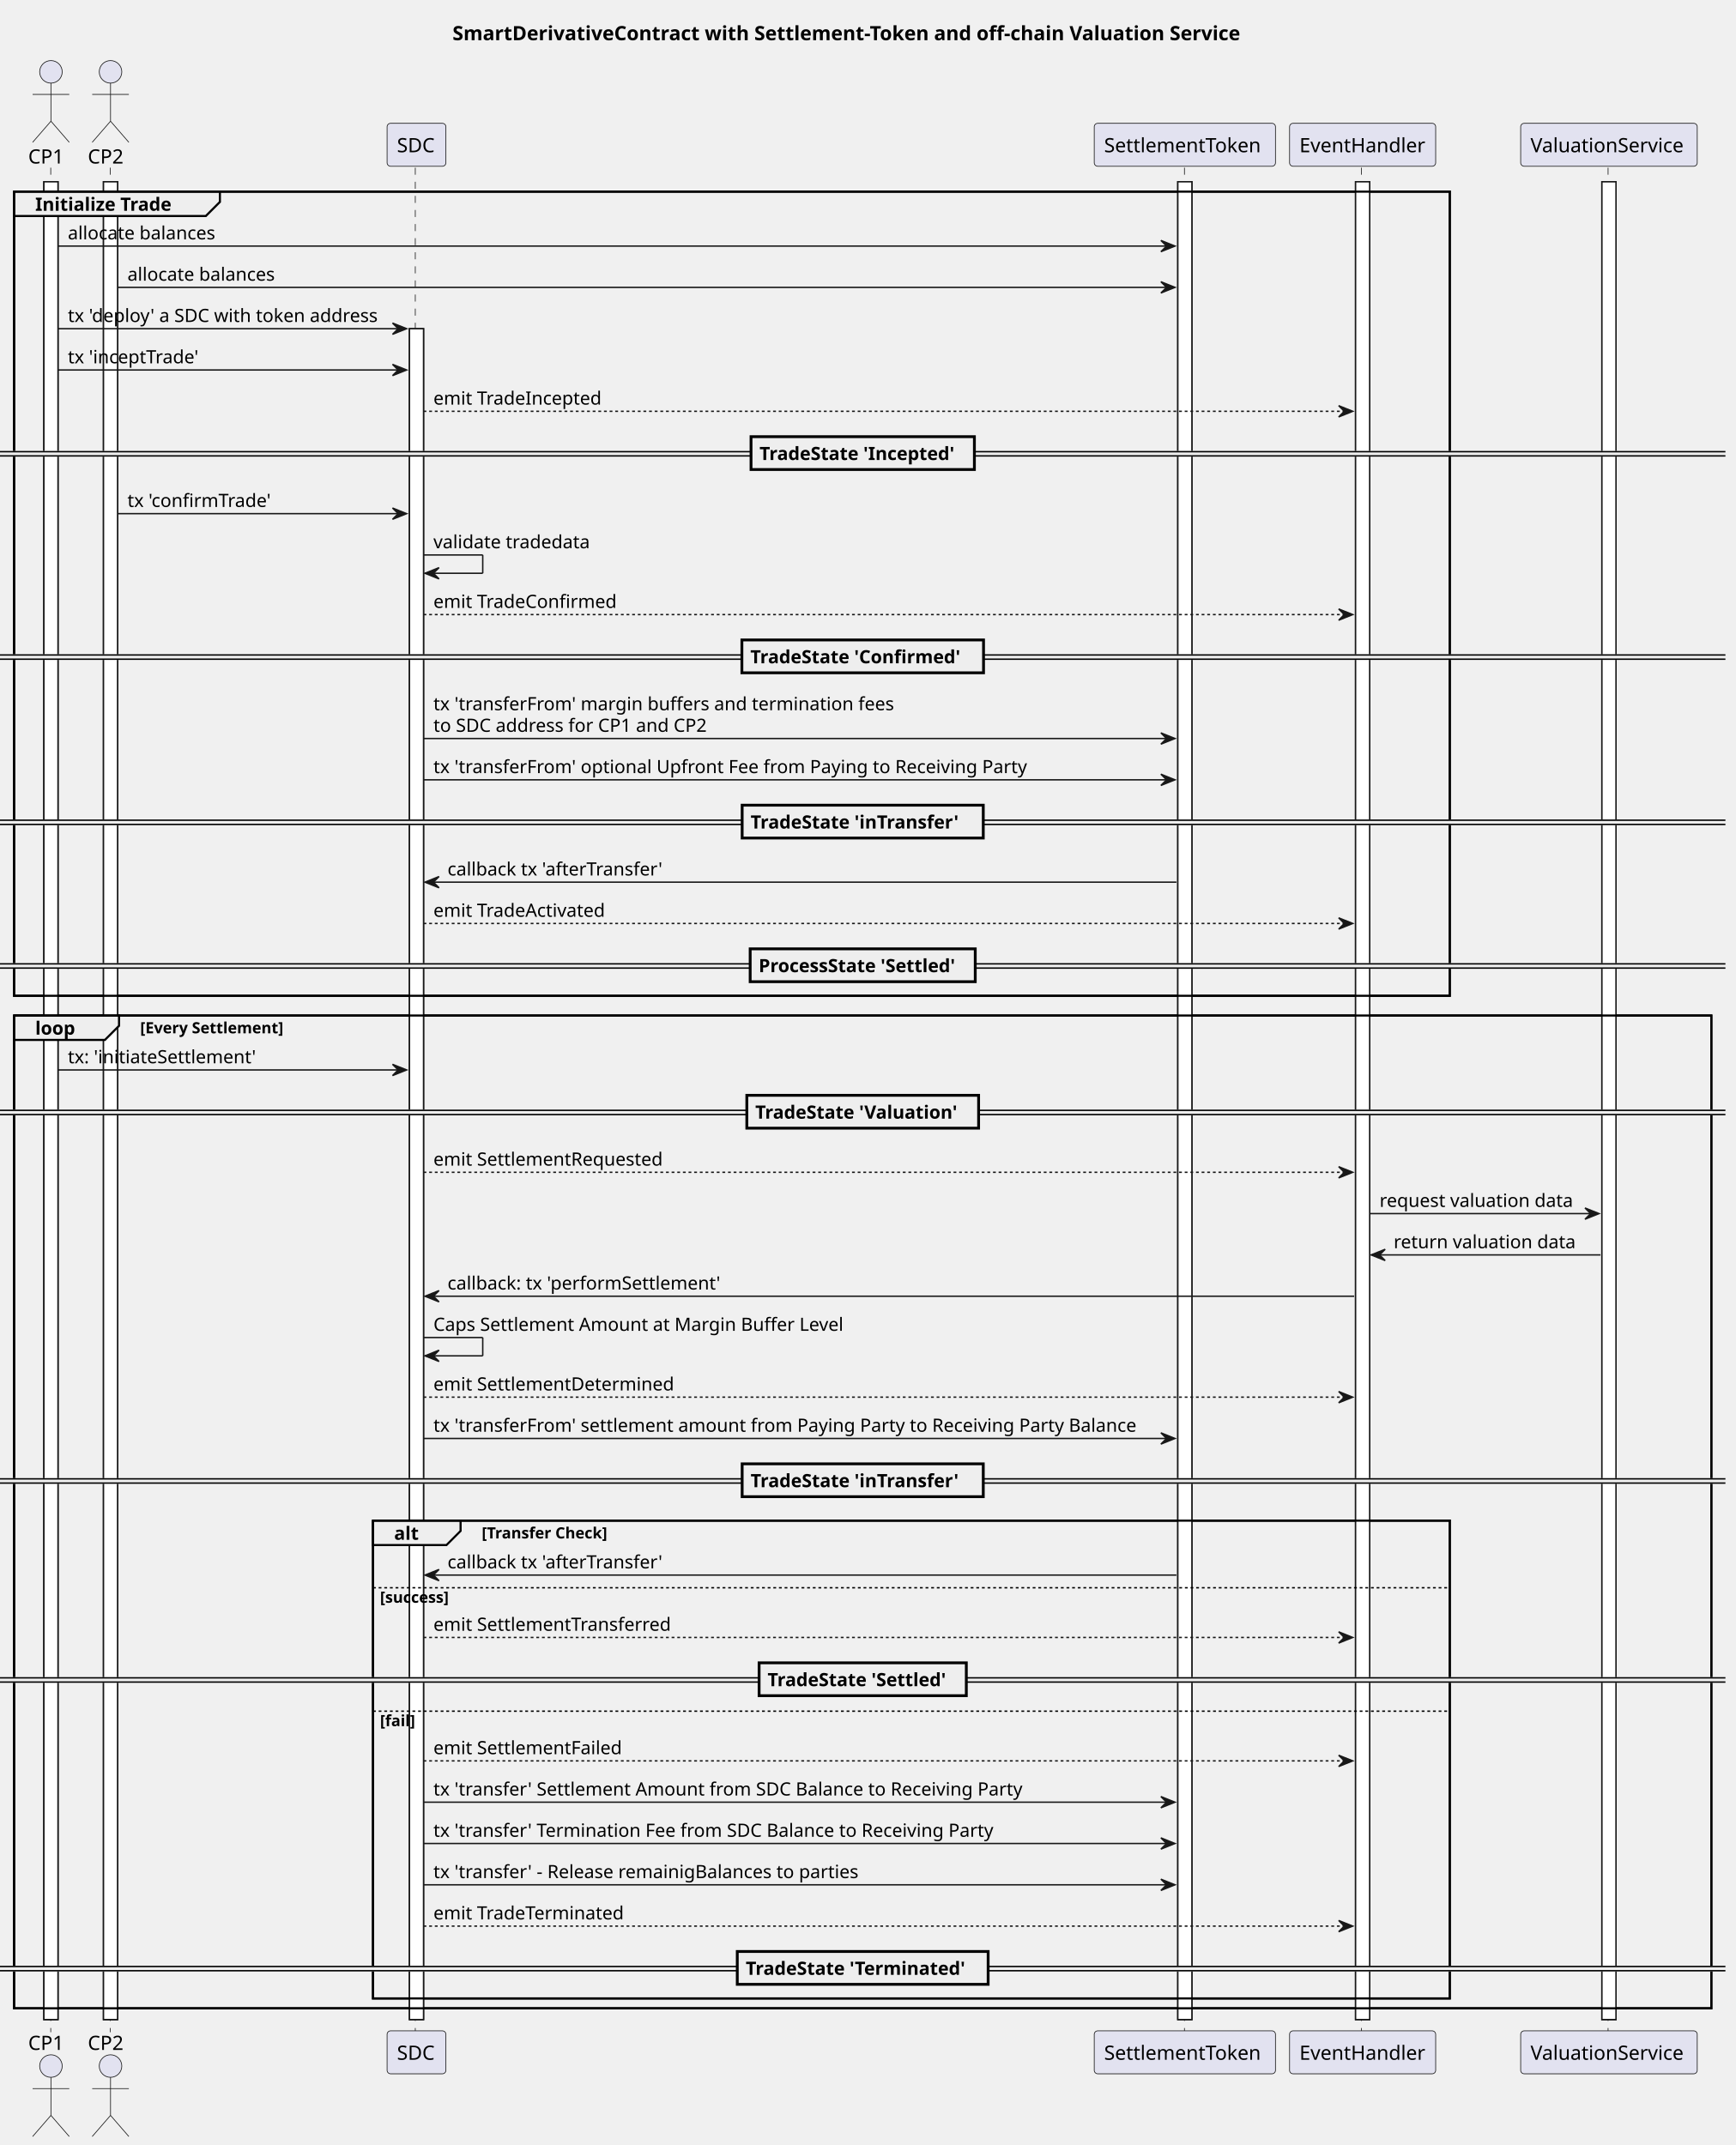
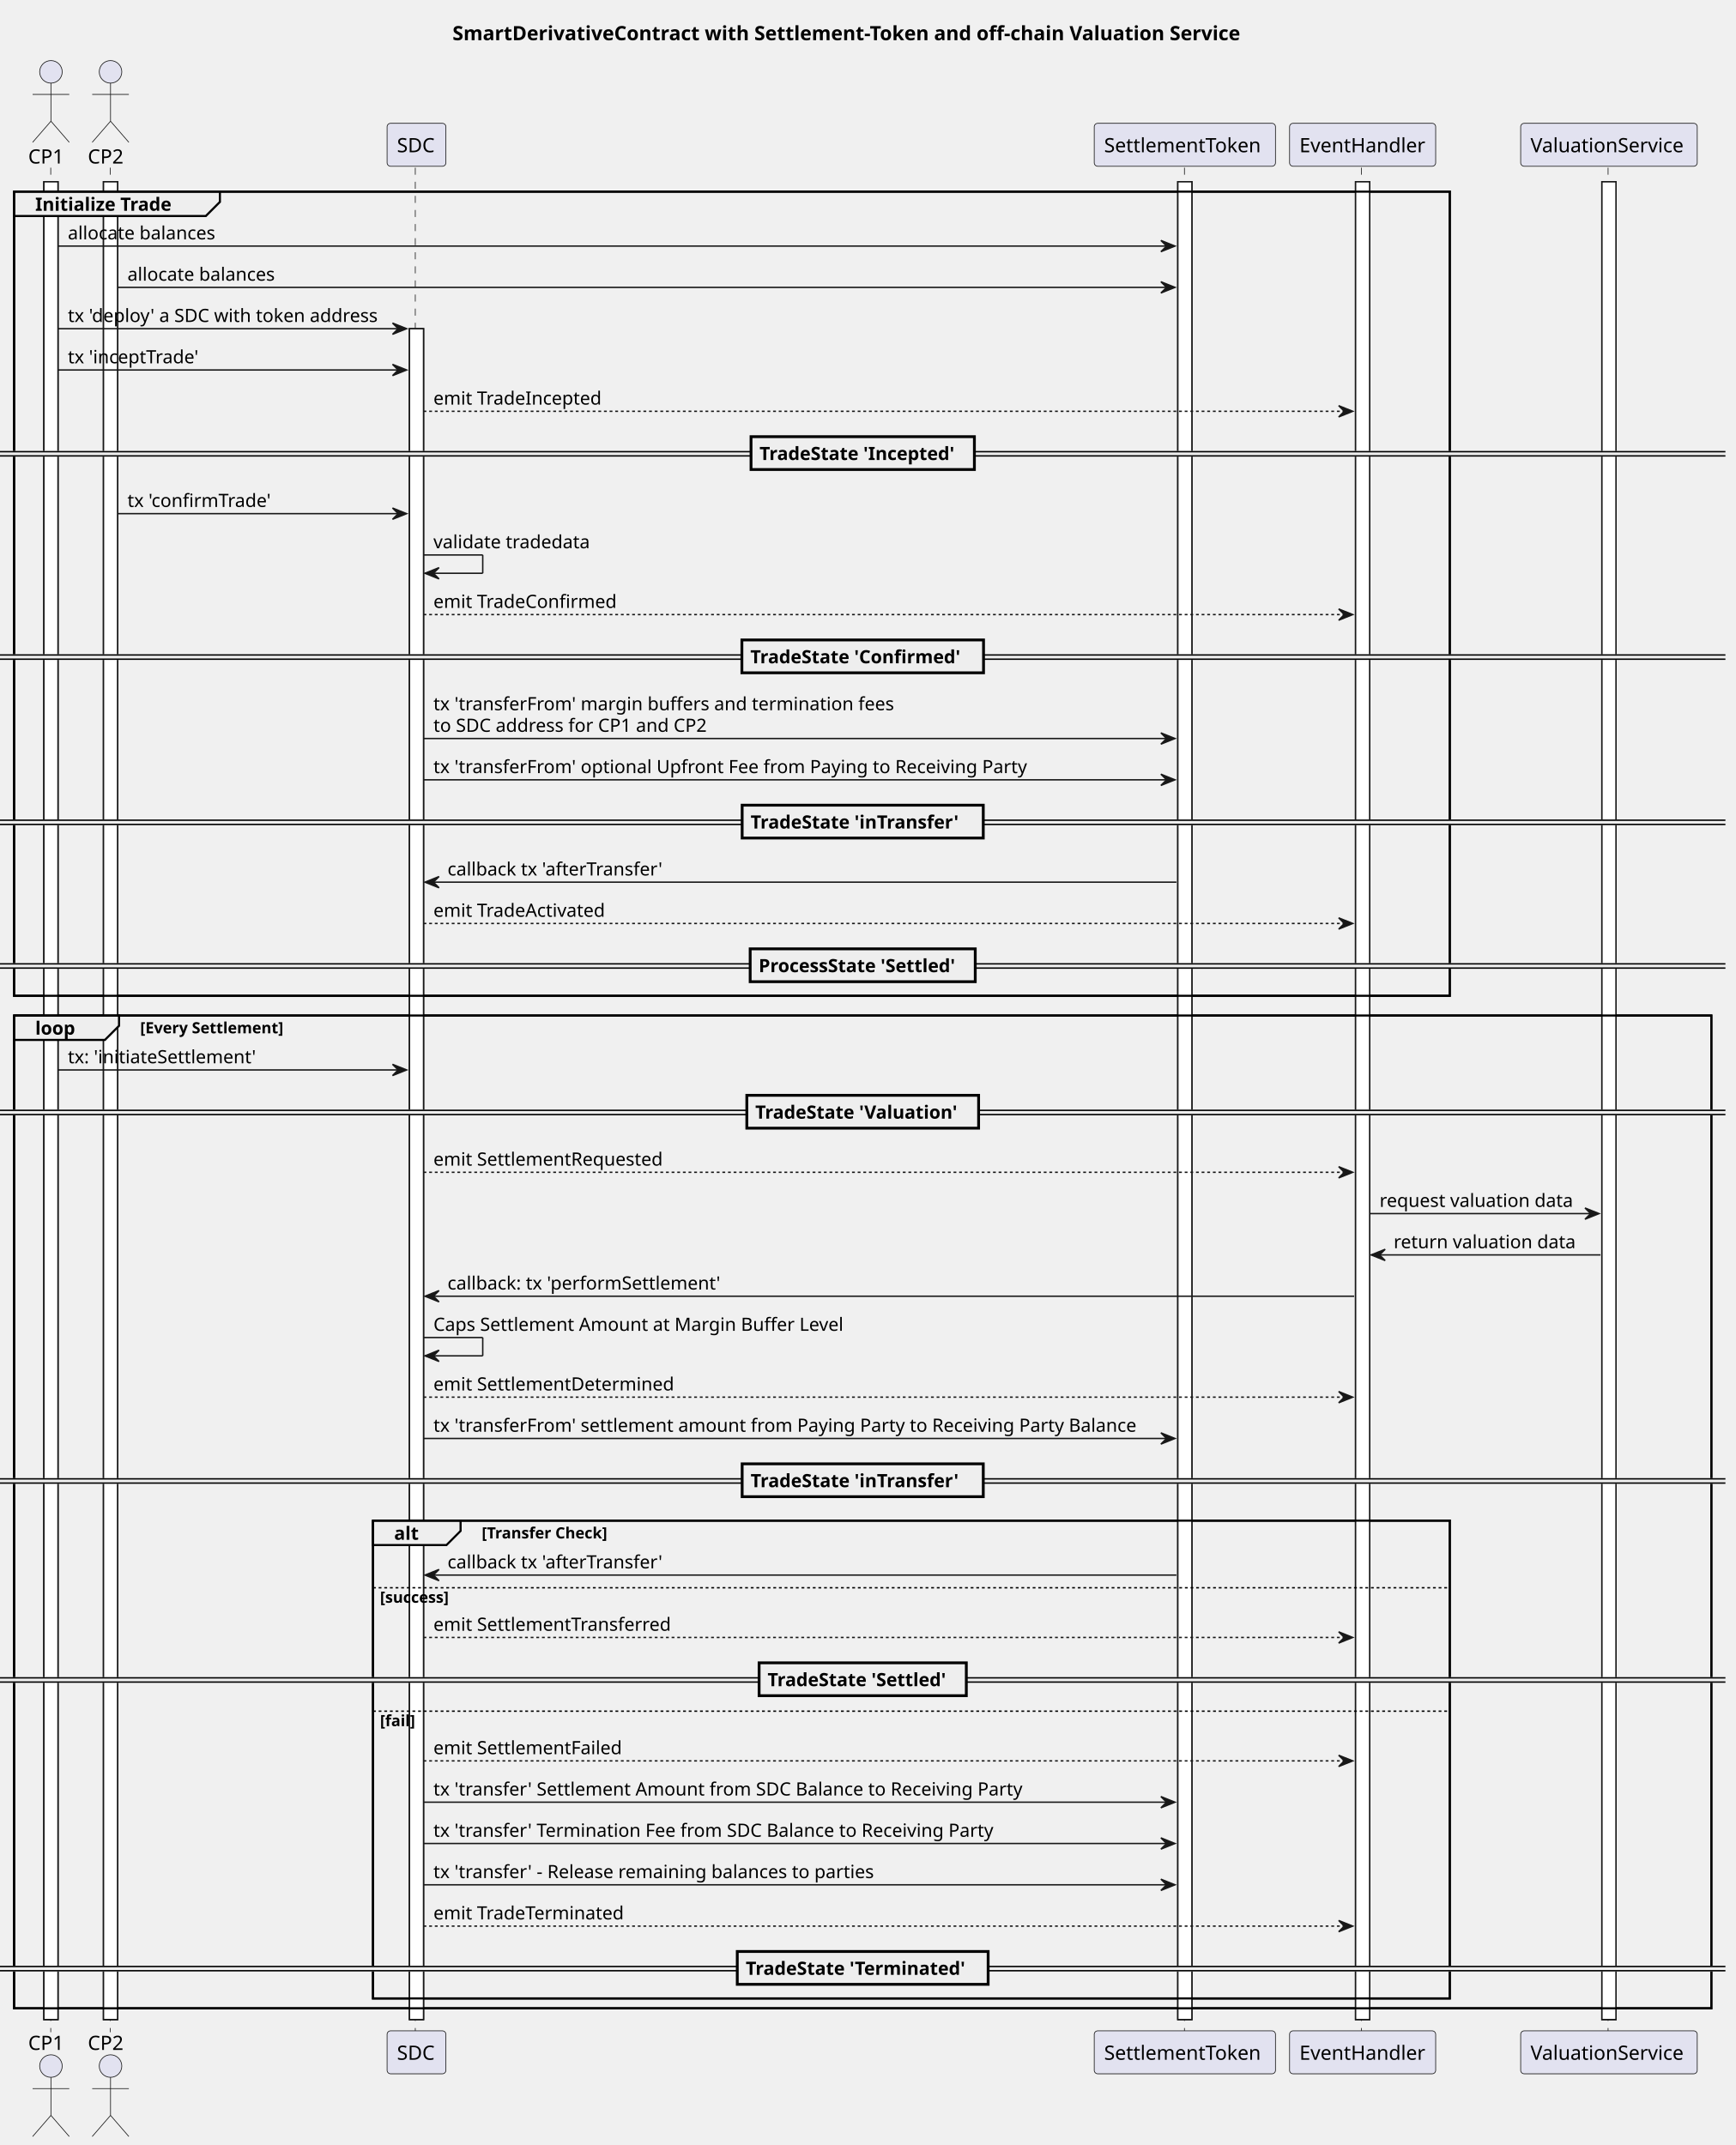
<svg xmlns="http://www.w3.org/2000/svg" contentStyleType="text/css" height="1522px" preserveAspectRatio="none" style="width:1231px;height:1522px;background:#FFFFFF;" version="1.1" viewBox="0 0 1231 1522" width="1231px" zoomAndPan="magnify">
  <defs />
  <g>
    <text fill="#000000" font-family="sans-serif" font-size="14" font-weight="bold" lengthAdjust="spacing" textLength="581.02" x="321.039" y="28.535">SmartDerivativeContract with Settlement-Token and off-chain Valuation Service</text>
    <rect fill="#FFFFFF" height="1304.022" style="stroke:#181818;stroke-width:1.0;" width="10" x="31.139" y="128.977" />
    <rect fill="#FFFFFF" height="1304.022" style="stroke:#181818;stroke-width:1.0;" width="10" x="73.416" y="128.977" />
    <rect fill="#FFFFFF" height="1199.779" style="stroke:#181818;stroke-width:1.0;" width="10" x="290.482" y="233.219" />
    <rect fill="#FFFFFF" height="1304.022" style="stroke:#181818;stroke-width:1.0;" width="10" x="835.596" y="128.977" />
    <rect fill="#FFFFFF" height="1304.022" style="stroke:#181818;stroke-width:1.0;" width="10" x="961.711" y="128.977" />
    <rect fill="#FFFFFF" height="1304.022" style="stroke:#181818;stroke-width:1.0;" width="10" x="1136.47" y="128.977" />
    <rect fill="none" height="570.59" style="stroke:#000000;stroke-width:1.5;" width="1018.538" x="10" y="135.977" />
    <rect fill="none" height="704.432" style="stroke:#000000;stroke-width:1.5;" width="1204.098" x="10" y="720.566" />
    <rect fill="none" height="339.016" style="stroke:#000000;stroke-width:1.5;" width="763.912" x="264.626" y="1078.982" />
    <line style="stroke:#181818;stroke-width:0.5;stroke-dasharray:5.0,5.0;" x1="36" x2="36" y1="118.977" y2="1441.998" />
    <line style="stroke:#181818;stroke-width:0.5;stroke-dasharray:5.0,5.0;" x1="78.277" x2="78.277" y1="118.977" y2="1441.998" />
    <line style="stroke:#181818;stroke-width:0.5;stroke-dasharray:5.0,5.0;" x1="294.626" x2="294.626" y1="118.977" y2="1441.998" />
    <line style="stroke:#181818;stroke-width:0.5;stroke-dasharray:5.0,5.0;" x1="840.307" x2="840.307" y1="118.977" y2="1441.998" />
    <line style="stroke:#181818;stroke-width:0.5;stroke-dasharray:5.0,5.0;" x1="965.884" x2="965.884" y1="118.977" y2="1441.998" />
    <line style="stroke:#181818;stroke-width:0.5;stroke-dasharray:5.0,5.0;" x1="1140.843" x2="1140.843" y1="118.977" y2="1441.998" />
    <text fill="#000000" font-family="sans-serif" font-size="14" lengthAdjust="spacing" textLength="26.277" x="20" y="116.023">CP1</text>
    <ellipse cx="36.139" cy="50.988" fill="#E2E2F0" rx="8" ry="8" style="stroke:#181818;stroke-width:0.5;" />
    <path d="M36.139,58.988 L36.139,85.988 M23.139,66.988 L49.139,66.988 M36.139,85.988 L23.139,100.988 M36.139,85.988 L49.139,100.988 " fill="none" style="stroke:#181818;stroke-width:0.5;" />
    <text fill="#000000" font-family="sans-serif" font-size="14" lengthAdjust="spacing" textLength="26.277" x="20" y="1454.533">CP1</text>
    <ellipse cx="36.139" cy="1465.986" fill="#E2E2F0" rx="8" ry="8" style="stroke:#181818;stroke-width:0.5;" />
    <path d="M36.139,1473.986 L36.139,1500.986 M23.139,1481.986 L49.139,1481.986 M36.139,1500.986 L23.139,1515.986 M36.139,1500.986 L49.139,1515.986 " fill="none" style="stroke:#181818;stroke-width:0.5;" />
    <text fill="#000000" font-family="sans-serif" font-size="14" lengthAdjust="spacing" textLength="26.277" x="62.277" y="116.023">CP2</text>
    <ellipse cx="78.416" cy="50.988" fill="#E2E2F0" rx="8" ry="8" style="stroke:#181818;stroke-width:0.5;" />
    <path d="M78.416,58.988 L78.416,85.988 M65.416,66.988 L91.416,66.988 M78.416,85.988 L65.416,100.988 M78.416,85.988 L91.416,100.988 " fill="none" style="stroke:#181818;stroke-width:0.5;" />
    <text fill="#000000" font-family="sans-serif" font-size="14" lengthAdjust="spacing" textLength="26.277" x="62.277" y="1454.533">CP2</text>
    <ellipse cx="78.416" cy="1465.986" fill="#E2E2F0" rx="8" ry="8" style="stroke:#181818;stroke-width:0.5;" />
    <path d="M78.416,1473.986 L78.416,1500.986 M65.416,1481.986 L91.416,1481.986 M78.416,1500.986 L65.416,1515.986 M78.416,1500.986 L91.416,1515.986 " fill="none" style="stroke:#181818;stroke-width:0.5;" />
    <rect fill="#E2E2F0" height="30.488" rx="2.5" ry="2.5" style="stroke:#181818;stroke-width:0.5;" width="41.713" x="274.626" y="87.488" />
    <text fill="#000000" font-family="sans-serif" font-size="14" lengthAdjust="spacing" textLength="27.713" x="281.626" y="108.023">SDC</text>
    <rect fill="#E2E2F0" height="30.488" rx="2.5" ry="2.5" style="stroke:#181818;stroke-width:0.5;" width="41.713" x="274.626" y="1440.998" />
    <text fill="#000000" font-family="sans-serif" font-size="14" lengthAdjust="spacing" textLength="27.713" x="281.626" y="1461.533">SDC</text>
    <rect fill="#E2E2F0" height="30.488" rx="2.5" ry="2.5" style="stroke:#181818;stroke-width:0.5;" width="128.577" x="776.307" y="87.488" />
    <text fill="#000000" font-family="sans-serif" font-size="14" lengthAdjust="spacing" textLength="114.577" x="783.307" y="108.023">SettlementToken</text>
    <rect fill="#E2E2F0" height="30.488" rx="2.5" ry="2.5" style="stroke:#181818;stroke-width:0.5;" width="128.577" x="776.307" y="1440.998" />
    <text fill="#000000" font-family="sans-serif" font-size="14" lengthAdjust="spacing" textLength="114.577" x="783.307" y="1461.533">SettlementToken</text>
    <rect fill="#E2E2F0" height="30.488" rx="2.5" ry="2.5" style="stroke:#181818;stroke-width:0.5;" width="103.653" x="914.884" y="87.488" />
    <text fill="#000000" font-family="sans-serif" font-size="14" lengthAdjust="spacing" textLength="89.653" x="921.884" y="108.023">EventHandler</text>
    <rect fill="#E2E2F0" height="30.488" rx="2.5" ry="2.5" style="stroke:#181818;stroke-width:0.5;" width="103.653" x="914.884" y="1440.998" />
    <text fill="#000000" font-family="sans-serif" font-size="14" lengthAdjust="spacing" textLength="89.653" x="921.884" y="1461.533">EventHandler</text>
    <rect fill="#E2E2F0" height="30.488" rx="2.5" ry="2.5" style="stroke:#181818;stroke-width:0.5;" width="125.255" x="1078.843" y="87.488" />
    <text fill="#000000" font-family="sans-serif" font-size="14" lengthAdjust="spacing" textLength="111.255" x="1085.843" y="108.023">ValuationService</text>
    <rect fill="#E2E2F0" height="30.488" rx="2.5" ry="2.5" style="stroke:#181818;stroke-width:0.5;" width="125.255" x="1078.843" y="1440.998" />
    <text fill="#000000" font-family="sans-serif" font-size="14" lengthAdjust="spacing" textLength="111.255" x="1085.843" y="1461.533">ValuationService</text>
    <rect fill="#FFFFFF" height="1304.022" style="stroke:#181818;stroke-width:1.0;" width="10" x="31.139" y="128.977" />
    <rect fill="#FFFFFF" height="1304.022" style="stroke:#181818;stroke-width:1.0;" width="10" x="73.416" y="128.977" />
    <rect fill="#FFFFFF" height="1199.779" style="stroke:#181818;stroke-width:1.0;" width="10" x="290.482" y="233.219" />
    <rect fill="#FFFFFF" height="1304.022" style="stroke:#181818;stroke-width:1.0;" width="10" x="835.596" y="128.977" />
    <rect fill="#FFFFFF" height="1304.022" style="stroke:#181818;stroke-width:1.0;" width="10" x="961.711" y="128.977" />
    <rect fill="#FFFFFF" height="1304.022" style="stroke:#181818;stroke-width:1.0;" width="10" x="1136.47" y="128.977" />
    <path d="M10,135.977 L156.004,135.977 L156.004,143.287 L146.004,153.287 L10,153.287 L10,135.977 " fill="#EEEEEE" style="stroke:#000000;stroke-width:1.5;" />
    <rect fill="none" height="570.59" style="stroke:#000000;stroke-width:1.5;" width="1018.538" x="10" y="135.977" />
    <text fill="#000000" font-family="sans-serif" font-size="13" font-weight="bold" lengthAdjust="spacing" textLength="101.004" x="25" y="149.545">Initialize Trade</text>
    <polygon fill="#181818" points="823.596,170.598,833.596,174.598,823.596,178.598,827.596,174.598" style="stroke:#181818;stroke-width:1.0;" />
    <line style="stroke:#181818;stroke-width:1.0;" x1="41.139" x2="829.596" y1="174.598" y2="174.598" />
    <text fill="#000000" font-family="sans-serif" font-size="13" lengthAdjust="spacing" textLength="107.631" x="48.139" y="169.856">allocate balances</text>
    <polygon fill="#181818" points="823.596,199.908,833.596,203.908,823.596,207.908,827.596,203.908" style="stroke:#181818;stroke-width:1.0;" />
    <line style="stroke:#181818;stroke-width:1.0;" x1="83.416" x2="829.596" y1="203.908" y2="203.908" />
    <text fill="#000000" font-family="sans-serif" font-size="13" lengthAdjust="spacing" textLength="107.631" x="90.416" y="199.166">allocate balances</text>
    <polygon fill="#181818" points="278.482,229.219,288.482,233.219,278.482,237.219,282.482,233.219" style="stroke:#181818;stroke-width:1.0;" />
    <line style="stroke:#181818;stroke-width:1.0;" x1="41.139" x2="284.482" y1="233.219" y2="233.219" />
    <text fill="#000000" font-family="sans-serif" font-size="13" lengthAdjust="spacing" textLength="230.344" x="48.139" y="228.477">tx 'deploy' a SDC with token address</text>
    <polygon fill="#181818" points="278.482,258.529,288.482,262.529,278.482,266.529,282.482,262.529" style="stroke:#181818;stroke-width:1.0;" />
    <line style="stroke:#181818;stroke-width:1.0;" x1="41.139" x2="284.482" y1="262.529" y2="262.529" />
    <text fill="#000000" font-family="sans-serif" font-size="13" lengthAdjust="spacing" textLength="97.817" x="48.139" y="257.787">tx 'inceptTrade'</text>
    <polygon fill="#181818" points="949.711,287.84,959.711,291.84,949.711,295.84,953.711,291.84" style="stroke:#181818;stroke-width:1.0;" />
    <line style="stroke:#181818;stroke-width:1.0;stroke-dasharray:2.0,2.0;" x1="300.482" x2="955.711" y1="291.84" y2="291.84" />
    <text fill="#000000" font-family="sans-serif" font-size="13" lengthAdjust="spacing" textLength="122.44" x="307.482" y="287.098">emit TradeIncepted</text>
    <rect fill="#EEEEEE" height="3" style="stroke:#EEEEEE;stroke-width:1.0;" width="1224.098" x="0" y="320.495" />
    <line style="stroke:#000000;stroke-width:1.0;" x1="0" x2="1224.098" y1="320.495" y2="320.495" />
    <line style="stroke:#000000;stroke-width:1.0;" x1="0" x2="1224.098" y1="323.495" y2="323.495" />
    <rect fill="#EEEEEE" height="23.311" style="stroke:#000000;stroke-width:2.0;" width="158.466" x="532.816" y="309.84" />
    <text fill="#000000" font-family="sans-serif" font-size="13" font-weight="bold" lengthAdjust="spacing" textLength="140.182" x="538.816" y="326.408">TradeState 'Incepted'</text>
    <polygon fill="#181818" points="278.482,360.461,288.482,364.461,278.482,368.461,282.482,364.461" style="stroke:#181818;stroke-width:1.0;" />
    <line style="stroke:#181818;stroke-width:1.0;" x1="83.416" x2="284.482" y1="364.461" y2="364.461" />
    <text fill="#000000" font-family="sans-serif" font-size="13" lengthAdjust="spacing" textLength="107.751" x="90.416" y="359.719">tx 'confirmTrade'</text>
    <line style="stroke:#181818;stroke-width:1.0;" x1="300.482" x2="342.482" y1="393.772" y2="393.772" />
    <line style="stroke:#181818;stroke-width:1.0;" x1="342.482" x2="342.482" y1="393.772" y2="406.772" />
    <line style="stroke:#181818;stroke-width:1.0;" x1="301.482" x2="342.482" y1="406.772" y2="406.772" />
    <polygon fill="#181818" points="311.482,402.772,301.482,406.772,311.482,410.772,307.482,406.772" style="stroke:#181818;stroke-width:1.0;" />
    <text fill="#000000" font-family="sans-serif" font-size="13" lengthAdjust="spacing" textLength="113.191" x="307.482" y="389.029">validate tradedata</text>
    <polygon fill="#181818" points="949.711,432.082,959.711,436.082,949.711,440.082,953.711,436.082" style="stroke:#181818;stroke-width:1.0;" />
    <line style="stroke:#181818;stroke-width:1.0;stroke-dasharray:2.0,2.0;" x1="300.482" x2="955.711" y1="436.082" y2="436.082" />
    <text fill="#000000" font-family="sans-serif" font-size="13" lengthAdjust="spacing" textLength="134.723" x="307.482" y="431.34">emit TradeConfirmed</text>
    <rect fill="#EEEEEE" height="3" style="stroke:#EEEEEE;stroke-width:1.0;" width="1224.098" x="0" y="464.737" />
    <line style="stroke:#000000;stroke-width:1.0;" x1="0" x2="1224.098" y1="464.737" y2="464.737" />
    <line style="stroke:#000000;stroke-width:1.0;" x1="0" x2="1224.098" y1="467.737" y2="467.737" />
    <rect fill="#EEEEEE" height="23.311" style="stroke:#000000;stroke-width:2.0;" width="171.435" x="526.332" y="454.082" />
    <text fill="#000000" font-family="sans-serif" font-size="13" font-weight="bold" lengthAdjust="spacing" textLength="153.15" x="532.332" y="470.65">TradeState 'Confirmed'</text>
    <polygon fill="#181818" points="823.596,520.014,833.596,524.014,823.596,528.014,827.596,524.014" style="stroke:#181818;stroke-width:1.0;" />
    <line style="stroke:#181818;stroke-width:1.0;" x1="300.482" x2="829.596" y1="524.014" y2="524.014" />
    <text fill="#000000" font-family="sans-serif" font-size="13" lengthAdjust="spacing" textLength="337.403" x="307.482" y="503.961">tx 'transferFrom' margin buffers and termination fees</text>
    <text fill="#000000" font-family="sans-serif" font-size="13" lengthAdjust="spacing" textLength="202.935" x="307.482" y="519.271">to SDC address for CP1 and CP2</text>
    <polygon fill="#181818" points="823.596,549.324,833.596,553.324,823.596,557.324,827.596,553.324" style="stroke:#181818;stroke-width:1.0;" />
    <line style="stroke:#181818;stroke-width:1.0;" x1="300.482" x2="829.596" y1="553.324" y2="553.324" />
    <text fill="#000000" font-family="sans-serif" font-size="13" lengthAdjust="spacing" textLength="434.332" x="307.482" y="548.582">tx 'transferFrom' optional Upfront Fee from Paying to Receiving Party</text>
    <rect fill="#EEEEEE" height="3" style="stroke:#EEEEEE;stroke-width:1.0;" width="1224.098" x="0" y="581.98" />
    <line style="stroke:#000000;stroke-width:1.0;" x1="0" x2="1224.098" y1="581.98" y2="581.98" />
    <line style="stroke:#000000;stroke-width:1.0;" x1="0" x2="1224.098" y1="584.98" y2="584.98" />
    <rect fill="#EEEEEE" height="23.311" style="stroke:#000000;stroke-width:2.0;" width="171.06" x="526.519" y="571.324" />
    <text fill="#000000" font-family="sans-serif" font-size="13" font-weight="bold" lengthAdjust="spacing" textLength="152.775" x="532.519" y="587.893">TradeState 'inTransfer'</text>
    <polygon fill="#181818" points="311.482,621.945,301.482,625.945,311.482,629.945,307.482,625.945" style="stroke:#181818;stroke-width:1.0;" />
    <line style="stroke:#181818;stroke-width:1.0;" x1="305.482" x2="834.596" y1="625.945" y2="625.945" />
    <text fill="#000000" font-family="sans-serif" font-size="13" lengthAdjust="spacing" textLength="160.126" x="317.482" y="621.203">callback tx 'afterTransfer'</text>
    <polygon fill="#181818" points="949.711,651.256,959.711,655.256,949.711,659.256,953.711,655.256" style="stroke:#181818;stroke-width:1.0;" />
    <line style="stroke:#181818;stroke-width:1.0;stroke-dasharray:2.0,2.0;" x1="300.482" x2="955.711" y1="655.256" y2="655.256" />
    <text fill="#000000" font-family="sans-serif" font-size="13" lengthAdjust="spacing" textLength="126.699" x="307.482" y="650.514">emit TradeActivated</text>
    <rect fill="#EEEEEE" height="3" style="stroke:#EEEEEE;stroke-width:1.0;" width="1224.098" x="0" y="683.911" />
    <line style="stroke:#000000;stroke-width:1.0;" x1="0" x2="1224.098" y1="683.911" y2="683.911" />
    <line style="stroke:#000000;stroke-width:1.0;" x1="0" x2="1224.098" y1="686.911" y2="686.911" />
    <rect fill="#EEEEEE" height="23.311" style="stroke:#000000;stroke-width:2.0;" width="159.679" x="532.21" y="673.256" />
    <text fill="#000000" font-family="sans-serif" font-size="13" font-weight="bold" lengthAdjust="spacing" textLength="141.394" x="538.21" y="689.824">ProcessState 'Settled'</text>
    <path d="M10,720.566 L84.447,720.566 L84.447,727.877 L74.447,737.877 L10,737.877 L10,720.566 " fill="#EEEEEE" style="stroke:#000000;stroke-width:1.5;" />
    <rect fill="none" height="704.432" style="stroke:#000000;stroke-width:1.5;" width="1204.098" x="10" y="720.566" />
    <text fill="#000000" font-family="sans-serif" font-size="13" font-weight="bold" lengthAdjust="spacing" textLength="29.447" x="25" y="734.135">loop</text>
    <text fill="#000000" font-family="sans-serif" font-size="11" font-weight="bold" lengthAdjust="spacing" textLength="103.232" x="99.447" y="733.201">[Every Settlement]</text>
    <polygon fill="#181818" points="278.482,755.188,288.482,759.188,278.482,763.188,282.482,759.188" style="stroke:#181818;stroke-width:1.0;" />
    <line style="stroke:#181818;stroke-width:1.0;" x1="41.139" x2="284.482" y1="759.188" y2="759.188" />
    <text fill="#000000" font-family="sans-serif" font-size="13" lengthAdjust="spacing" textLength="137.782" x="48.139" y="754.445">tx: 'initiateSettlement'</text>
    <rect fill="#EEEEEE" height="3" style="stroke:#EEEEEE;stroke-width:1.0;" width="1224.098" x="0" y="787.843" />
    <line style="stroke:#000000;stroke-width:1.0;" x1="0" x2="1224.098" y1="787.843" y2="787.843" />
    <line style="stroke:#000000;stroke-width:1.0;" x1="0" x2="1224.098" y1="790.843" y2="790.843" />
    <rect fill="#EEEEEE" height="23.311" style="stroke:#000000;stroke-width:2.0;" width="164.44" x="529.829" y="777.188" />
    <text fill="#000000" font-family="sans-serif" font-size="13" font-weight="bold" lengthAdjust="spacing" textLength="146.155" x="535.829" y="793.756">TradeState 'Valuation'</text>
    <polygon fill="#181818" points="949.711,827.809,959.711,831.809,949.711,835.809,953.711,831.809" style="stroke:#181818;stroke-width:1.0;" />
    <line style="stroke:#181818;stroke-width:1.0;stroke-dasharray:2.0,2.0;" x1="300.482" x2="955.711" y1="831.809" y2="831.809" />
    <text fill="#000000" font-family="sans-serif" font-size="13" lengthAdjust="spacing" textLength="165.261" x="307.482" y="827.066">emit SettlementRequested</text>
    <polygon fill="#181818" points="1124.47,857.119,1134.47,861.119,1124.47,865.119,1128.47,861.119" style="stroke:#181818;stroke-width:1.0;" />
    <line style="stroke:#181818;stroke-width:1.0;" x1="971.711" x2="1130.47" y1="861.119" y2="861.119" />
    <text fill="#000000" font-family="sans-serif" font-size="13" lengthAdjust="spacing" textLength="140.759" x="978.711" y="856.377">request valuation data</text>
    <polygon fill="#181818" points="982.711,886.43,972.711,890.43,982.711,894.43,978.711,890.43" style="stroke:#181818;stroke-width:1.0;" />
    <line style="stroke:#181818;stroke-width:1.0;" x1="976.711" x2="1135.47" y1="890.43" y2="890.43" />
    <text fill="#000000" font-family="sans-serif" font-size="13" lengthAdjust="spacing" textLength="132.095" x="988.711" y="885.688">return valuation data</text>
    <polygon fill="#181818" points="311.482,915.74,301.482,919.74,311.482,923.74,307.482,919.74" style="stroke:#181818;stroke-width:1.0;" />
    <line style="stroke:#181818;stroke-width:1.0;" x1="305.482" x2="960.711" y1="919.74" y2="919.74" />
    <text fill="#000000" font-family="sans-serif" font-size="13" lengthAdjust="spacing" textLength="200.345" x="317.482" y="914.998">callback: tx 'performSettlement'</text>
    <line style="stroke:#181818;stroke-width:1.0;" x1="300.482" x2="342.482" y1="949.051" y2="949.051" />
    <line style="stroke:#181818;stroke-width:1.0;" x1="342.482" x2="342.482" y1="949.051" y2="962.051" />
    <line style="stroke:#181818;stroke-width:1.0;" x1="301.482" x2="342.482" y1="962.051" y2="962.051" />
    <polygon fill="#181818" points="311.482,958.051,301.482,962.051,311.482,966.051,307.482,962.051" style="stroke:#181818;stroke-width:1.0;" />
    <text fill="#000000" font-family="sans-serif" font-size="13" lengthAdjust="spacing" textLength="298.27" x="307.482" y="944.309">Caps Settlement Amount at Margin Buffer Level</text>
    <polygon fill="#181818" points="949.711,987.361,959.711,991.361,949.711,995.361,953.711,991.361" style="stroke:#181818;stroke-width:1.0;" />
    <line style="stroke:#181818;stroke-width:1.0;stroke-dasharray:2.0,2.0;" x1="300.482" x2="955.711" y1="991.361" y2="991.361" />
    <text fill="#000000" font-family="sans-serif" font-size="13" lengthAdjust="spacing" textLength="173.183" x="307.482" y="986.619">emit SettlementDetermined</text>
    <polygon fill="#181818" points="823.596,1016.672,833.596,1020.672,823.596,1024.672,827.596,1020.672" style="stroke:#181818;stroke-width:1.0;" />
    <line style="stroke:#181818;stroke-width:1.0;" x1="300.482" x2="829.596" y1="1020.672" y2="1020.672" />
    <text fill="#000000" font-family="sans-serif" font-size="13" lengthAdjust="spacing" textLength="511.113" x="307.482" y="1015.93">tx 'transferFrom' settlement amount from Paying Party to Receiving Party Balance</text>
    <rect fill="#EEEEEE" height="3" style="stroke:#EEEEEE;stroke-width:1.0;" width="1224.098" x="0" y="1049.327" />
    <line style="stroke:#000000;stroke-width:1.0;" x1="0" x2="1224.098" y1="1049.327" y2="1049.327" />
    <line style="stroke:#000000;stroke-width:1.0;" x1="0" x2="1224.098" y1="1052.327" y2="1052.327" />
    <rect fill="#EEEEEE" height="23.311" style="stroke:#000000;stroke-width:2.0;" width="171.06" x="526.519" y="1038.672" />
    <text fill="#000000" font-family="sans-serif" font-size="13" font-weight="bold" lengthAdjust="spacing" textLength="152.775" x="532.519" y="1055.24">TradeState 'inTransfer'</text>
    <path d="M264.626,1078.982 L326.765,1078.982 L326.765,1086.293 L316.765,1096.293 L264.626,1096.293 L264.626,1078.982 " fill="#EEEEEE" style="stroke:#000000;stroke-width:1.5;" />
    <rect fill="none" height="339.016" style="stroke:#000000;stroke-width:1.5;" width="763.912" x="264.626" y="1078.982" />
    <text fill="#000000" font-family="sans-serif" font-size="13" font-weight="bold" lengthAdjust="spacing" textLength="17.139" x="279.626" y="1092.551">alt</text>
    <text fill="#000000" font-family="sans-serif" font-size="11" font-weight="bold" lengthAdjust="spacing" textLength="94.606" x="341.765" y="1091.617">[Transfer Check]</text>
    <polygon fill="#181818" points="311.482,1113.603,301.482,1117.603,311.482,1121.603,307.482,1117.603" style="stroke:#181818;stroke-width:1.0;" />
    <line style="stroke:#181818;stroke-width:1.0;" x1="305.482" x2="834.596" y1="1117.603" y2="1117.603" />
    <text fill="#000000" font-family="sans-serif" font-size="13" lengthAdjust="spacing" textLength="160.126" x="317.482" y="1112.861">callback tx 'afterTransfer'</text>
    <line style="stroke:#000000;stroke-width:1.0;stroke-dasharray:2.0,2.0;" x1="264.626" x2="1028.538" y1="1126.603" y2="1126.603" />
    <text fill="#000000" font-family="sans-serif" font-size="11" font-weight="bold" lengthAdjust="spacing" textLength="52.191" x="269.626" y="1137.238">[success]</text>
    <polygon fill="#181818" points="949.711,1157.869,959.711,1161.869,949.711,1165.869,953.711,1161.869" style="stroke:#181818;stroke-width:1.0;" />
    <line style="stroke:#181818;stroke-width:1.0;stroke-dasharray:2.0,2.0;" x1="300.482" x2="955.711" y1="1161.869" y2="1161.869" />
    <text fill="#000000" font-family="sans-serif" font-size="13" lengthAdjust="spacing" textLength="172.891" x="307.482" y="1157.127">emit SettlementTransferred</text>
    <rect fill="#EEEEEE" height="3" style="stroke:#EEEEEE;stroke-width:1.0;" width="1224.098" x="0" y="1190.524" />
    <line style="stroke:#000000;stroke-width:1.0;" x1="0" x2="1224.098" y1="1190.524" y2="1190.524" />
    <line style="stroke:#000000;stroke-width:1.0;" x1="0" x2="1224.098" y1="1193.524" y2="1193.524" />
    <rect fill="#EEEEEE" height="23.311" style="stroke:#000000;stroke-width:2.0;" width="147.009" x="538.544" y="1179.869" />
    <text fill="#000000" font-family="sans-serif" font-size="13" font-weight="bold" lengthAdjust="spacing" textLength="128.724" x="544.544" y="1196.438">TradeState 'Settled'</text>
    <line style="stroke:#000000;stroke-width:1.0;stroke-dasharray:2.0,2.0;" x1="264.626" x2="1028.538" y1="1214.18" y2="1214.18" />
    <text fill="#000000" font-family="sans-serif" font-size="11" font-weight="bold" lengthAdjust="spacing" textLength="26.334" x="269.626" y="1224.814">[fail]</text>
    <polygon fill="#181818" points="949.711,1245.445,959.711,1249.445,949.711,1253.445,953.711,1249.445" style="stroke:#181818;stroke-width:1.0;" />
    <line style="stroke:#181818;stroke-width:1.0;stroke-dasharray:2.0,2.0;" x1="300.482" x2="955.711" y1="1249.445" y2="1249.445" />
    <text fill="#000000" font-family="sans-serif" font-size="13" lengthAdjust="spacing" textLength="136.481" x="307.482" y="1244.703">emit SettlementFailed</text>
    <polygon fill="#181818" points="823.596,1274.756,833.596,1278.756,823.596,1282.756,827.596,1278.756" style="stroke:#181818;stroke-width:1.0;" />
    <line style="stroke:#181818;stroke-width:1.0;" x1="300.482" x2="829.596" y1="1278.756" y2="1278.756" />
    <text fill="#000000" font-family="sans-serif" font-size="13" lengthAdjust="spacing" textLength="430.06" x="307.482" y="1274.014">tx 'transfer' Settlement Amount from SDC Balance to Receiving Party</text>
    <polygon fill="#181818" points="823.596,1304.066,833.596,1308.066,823.596,1312.066,827.596,1308.066" style="stroke:#181818;stroke-width:1.0;" />
    <line style="stroke:#181818;stroke-width:1.0;" x1="300.482" x2="829.596" y1="1308.066" y2="1308.066" />
    <text fill="#000000" font-family="sans-serif" font-size="13" lengthAdjust="spacing" textLength="410.744" x="307.482" y="1303.324">tx 'transfer' Termination Fee from SDC Balance to Receiving Party</text>
    <polygon fill="#181818" points="823.596,1333.377,833.596,1337.377,823.596,1341.377,827.596,1337.377" style="stroke:#181818;stroke-width:1.0;" />
    <line style="stroke:#181818;stroke-width:1.0;" x1="300.482" x2="829.596" y1="1337.377" y2="1337.377" />
-     <text fill="#000000" font-family="sans-serif" font-size="13" lengthAdjust="spacing" textLength="317.789" x="307.482" y="1332.635">tx 'transfer' - Release  remainigBalances to parties</text>
+     <text fill="#000000" font-family="sans-serif" font-size="13" lengthAdjust="spacing" textLength="317.789" x="307.482" y="1332.635">tx 'transfer' - Release remaining balances to parties</text>
    <polygon fill="#181818" points="949.711,1362.688,959.711,1366.688,949.711,1370.688,953.711,1366.688" style="stroke:#181818;stroke-width:1.0;" />
    <line style="stroke:#181818;stroke-width:1.0;stroke-dasharray:2.0,2.0;" x1="300.482" x2="955.711" y1="1366.688" y2="1366.688" />
    <text fill="#000000" font-family="sans-serif" font-size="13" lengthAdjust="spacing" textLength="140.467" x="307.482" y="1361.945">emit TradeTerminated</text>
    <rect fill="#EEEEEE" height="3" style="stroke:#EEEEEE;stroke-width:1.0;" width="1224.098" x="0" y="1395.343" />
    <line style="stroke:#000000;stroke-width:1.0;" x1="0" x2="1224.098" y1="1395.343" y2="1395.343" />
    <line style="stroke:#000000;stroke-width:1.0;" x1="0" x2="1224.098" y1="1398.343" y2="1398.343" />
    <rect fill="#EEEEEE" height="23.311" style="stroke:#000000;stroke-width:2.0;" width="177.979" x="523.059" y="1384.688" />
    <text fill="#000000" font-family="sans-serif" font-size="13" font-weight="bold" lengthAdjust="spacing" textLength="159.694" x="529.059" y="1401.256">TradeState 'Terminated'</text>
  </g>
</svg>
